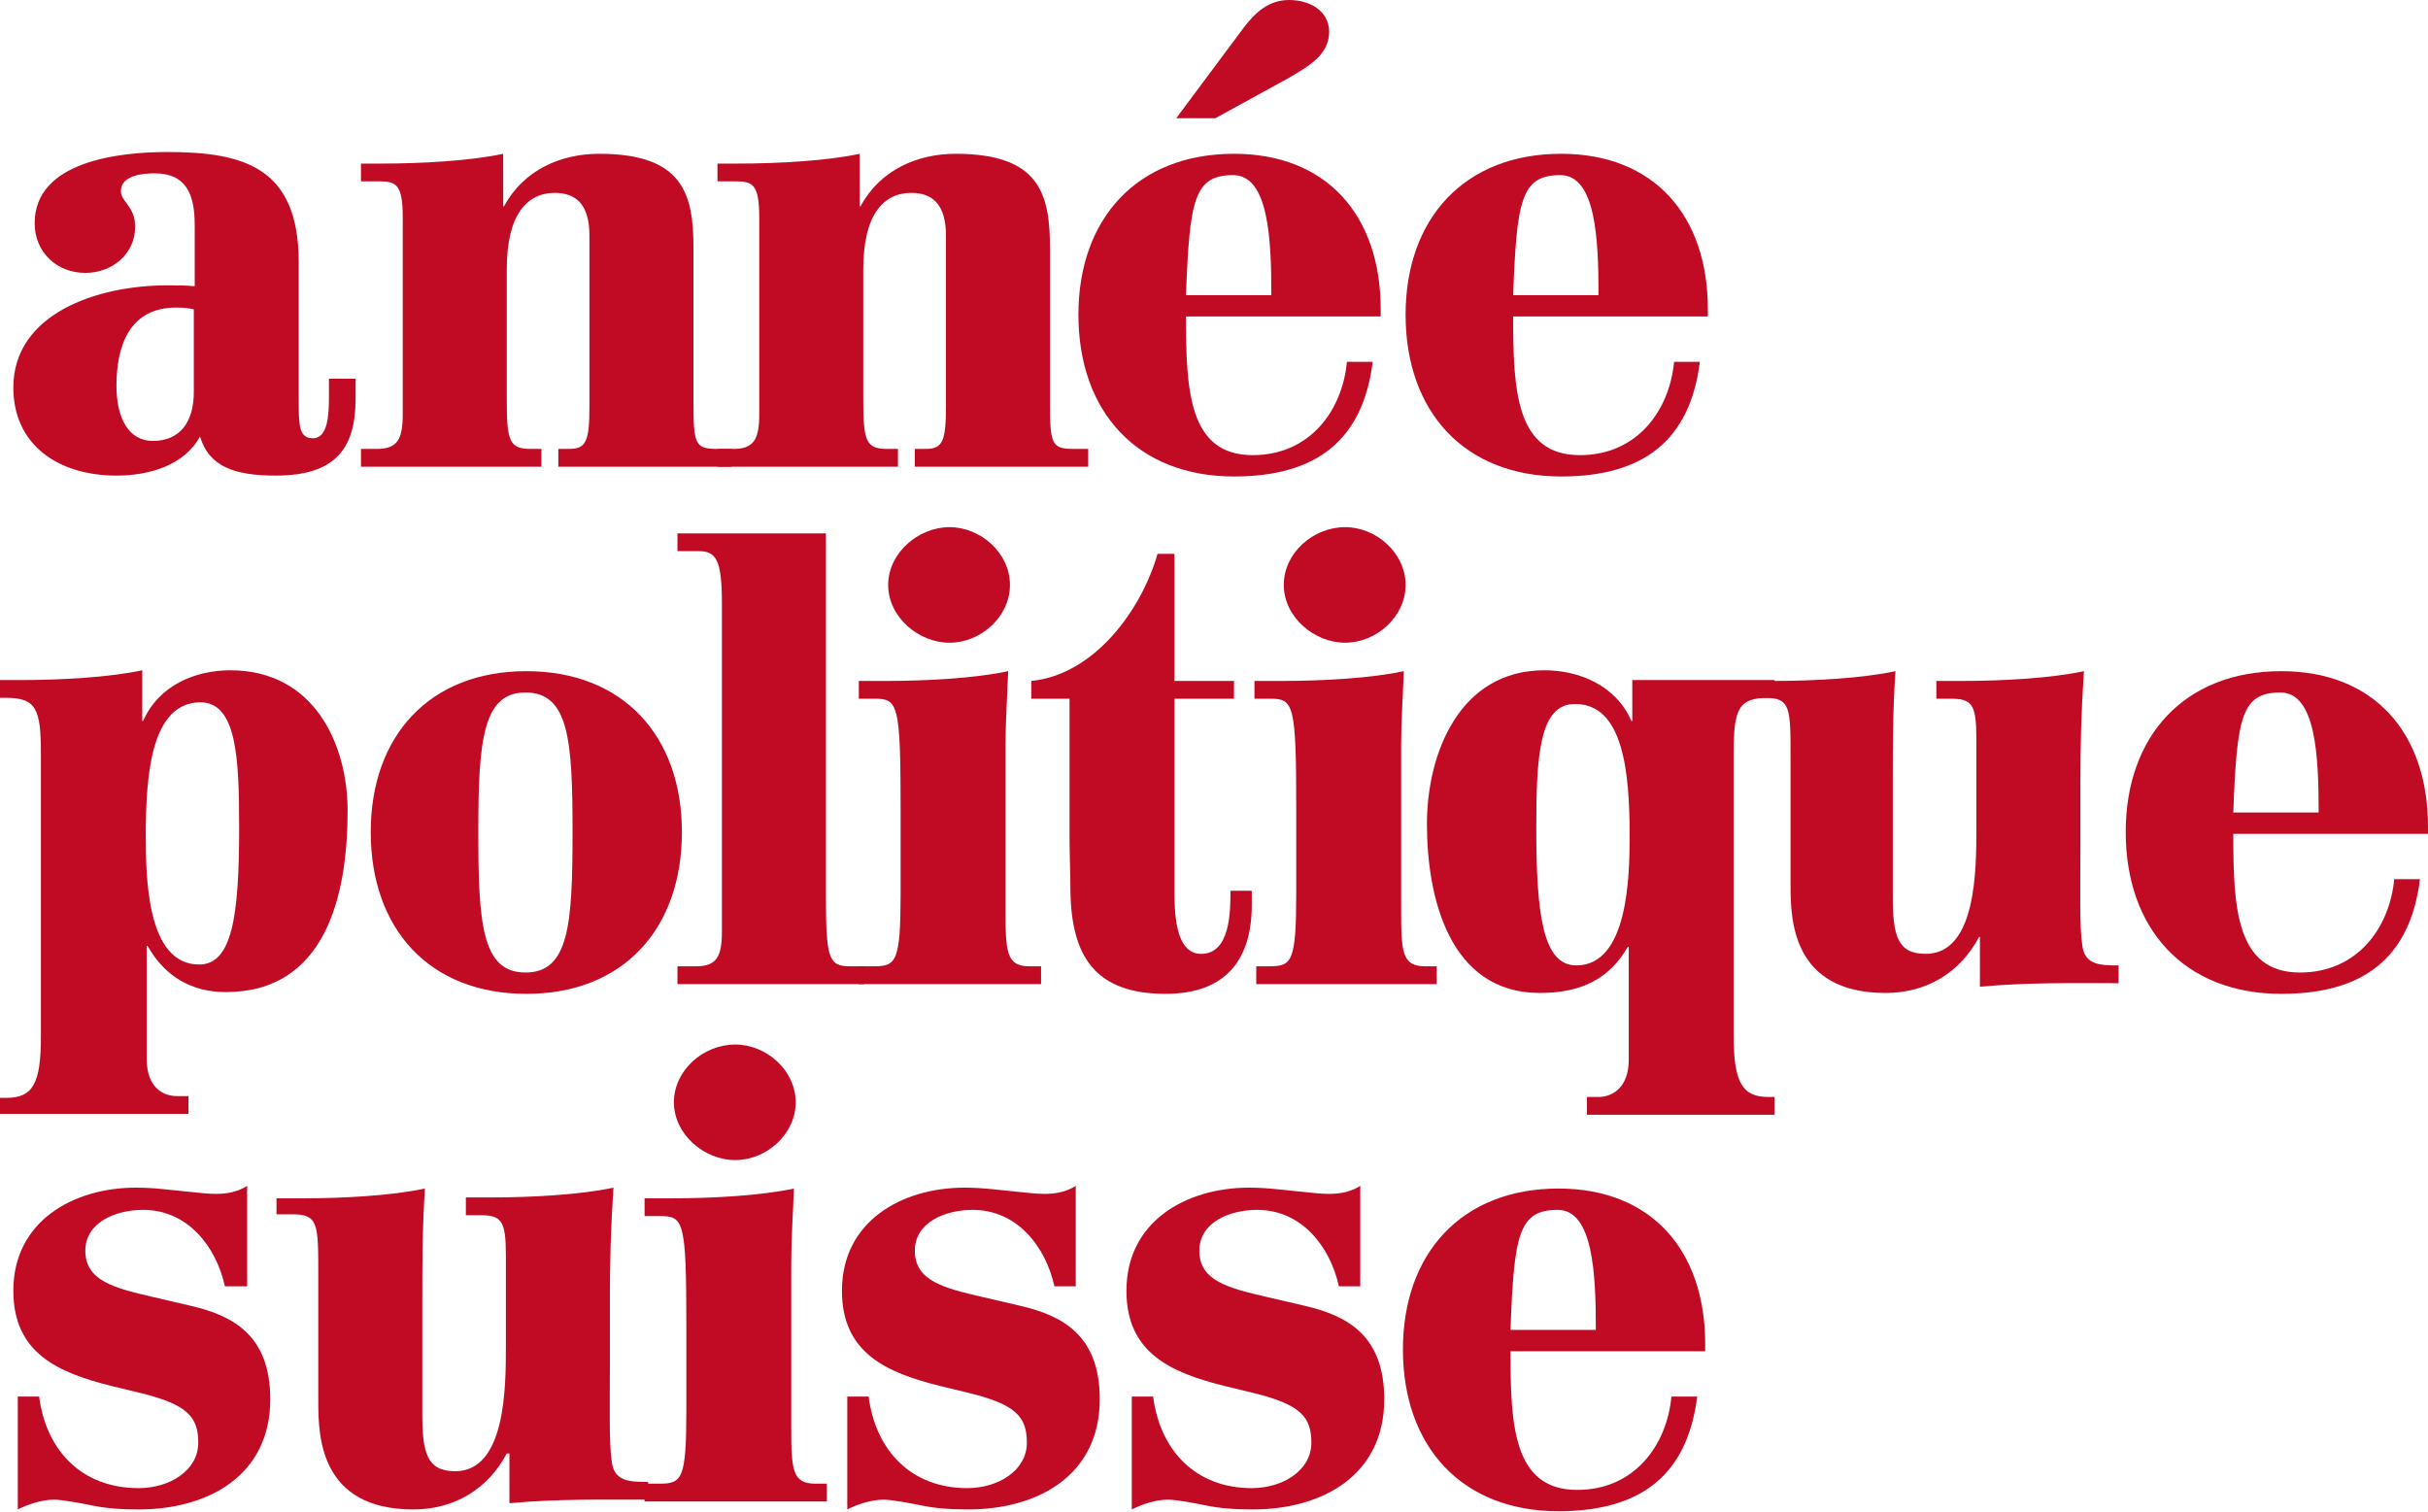
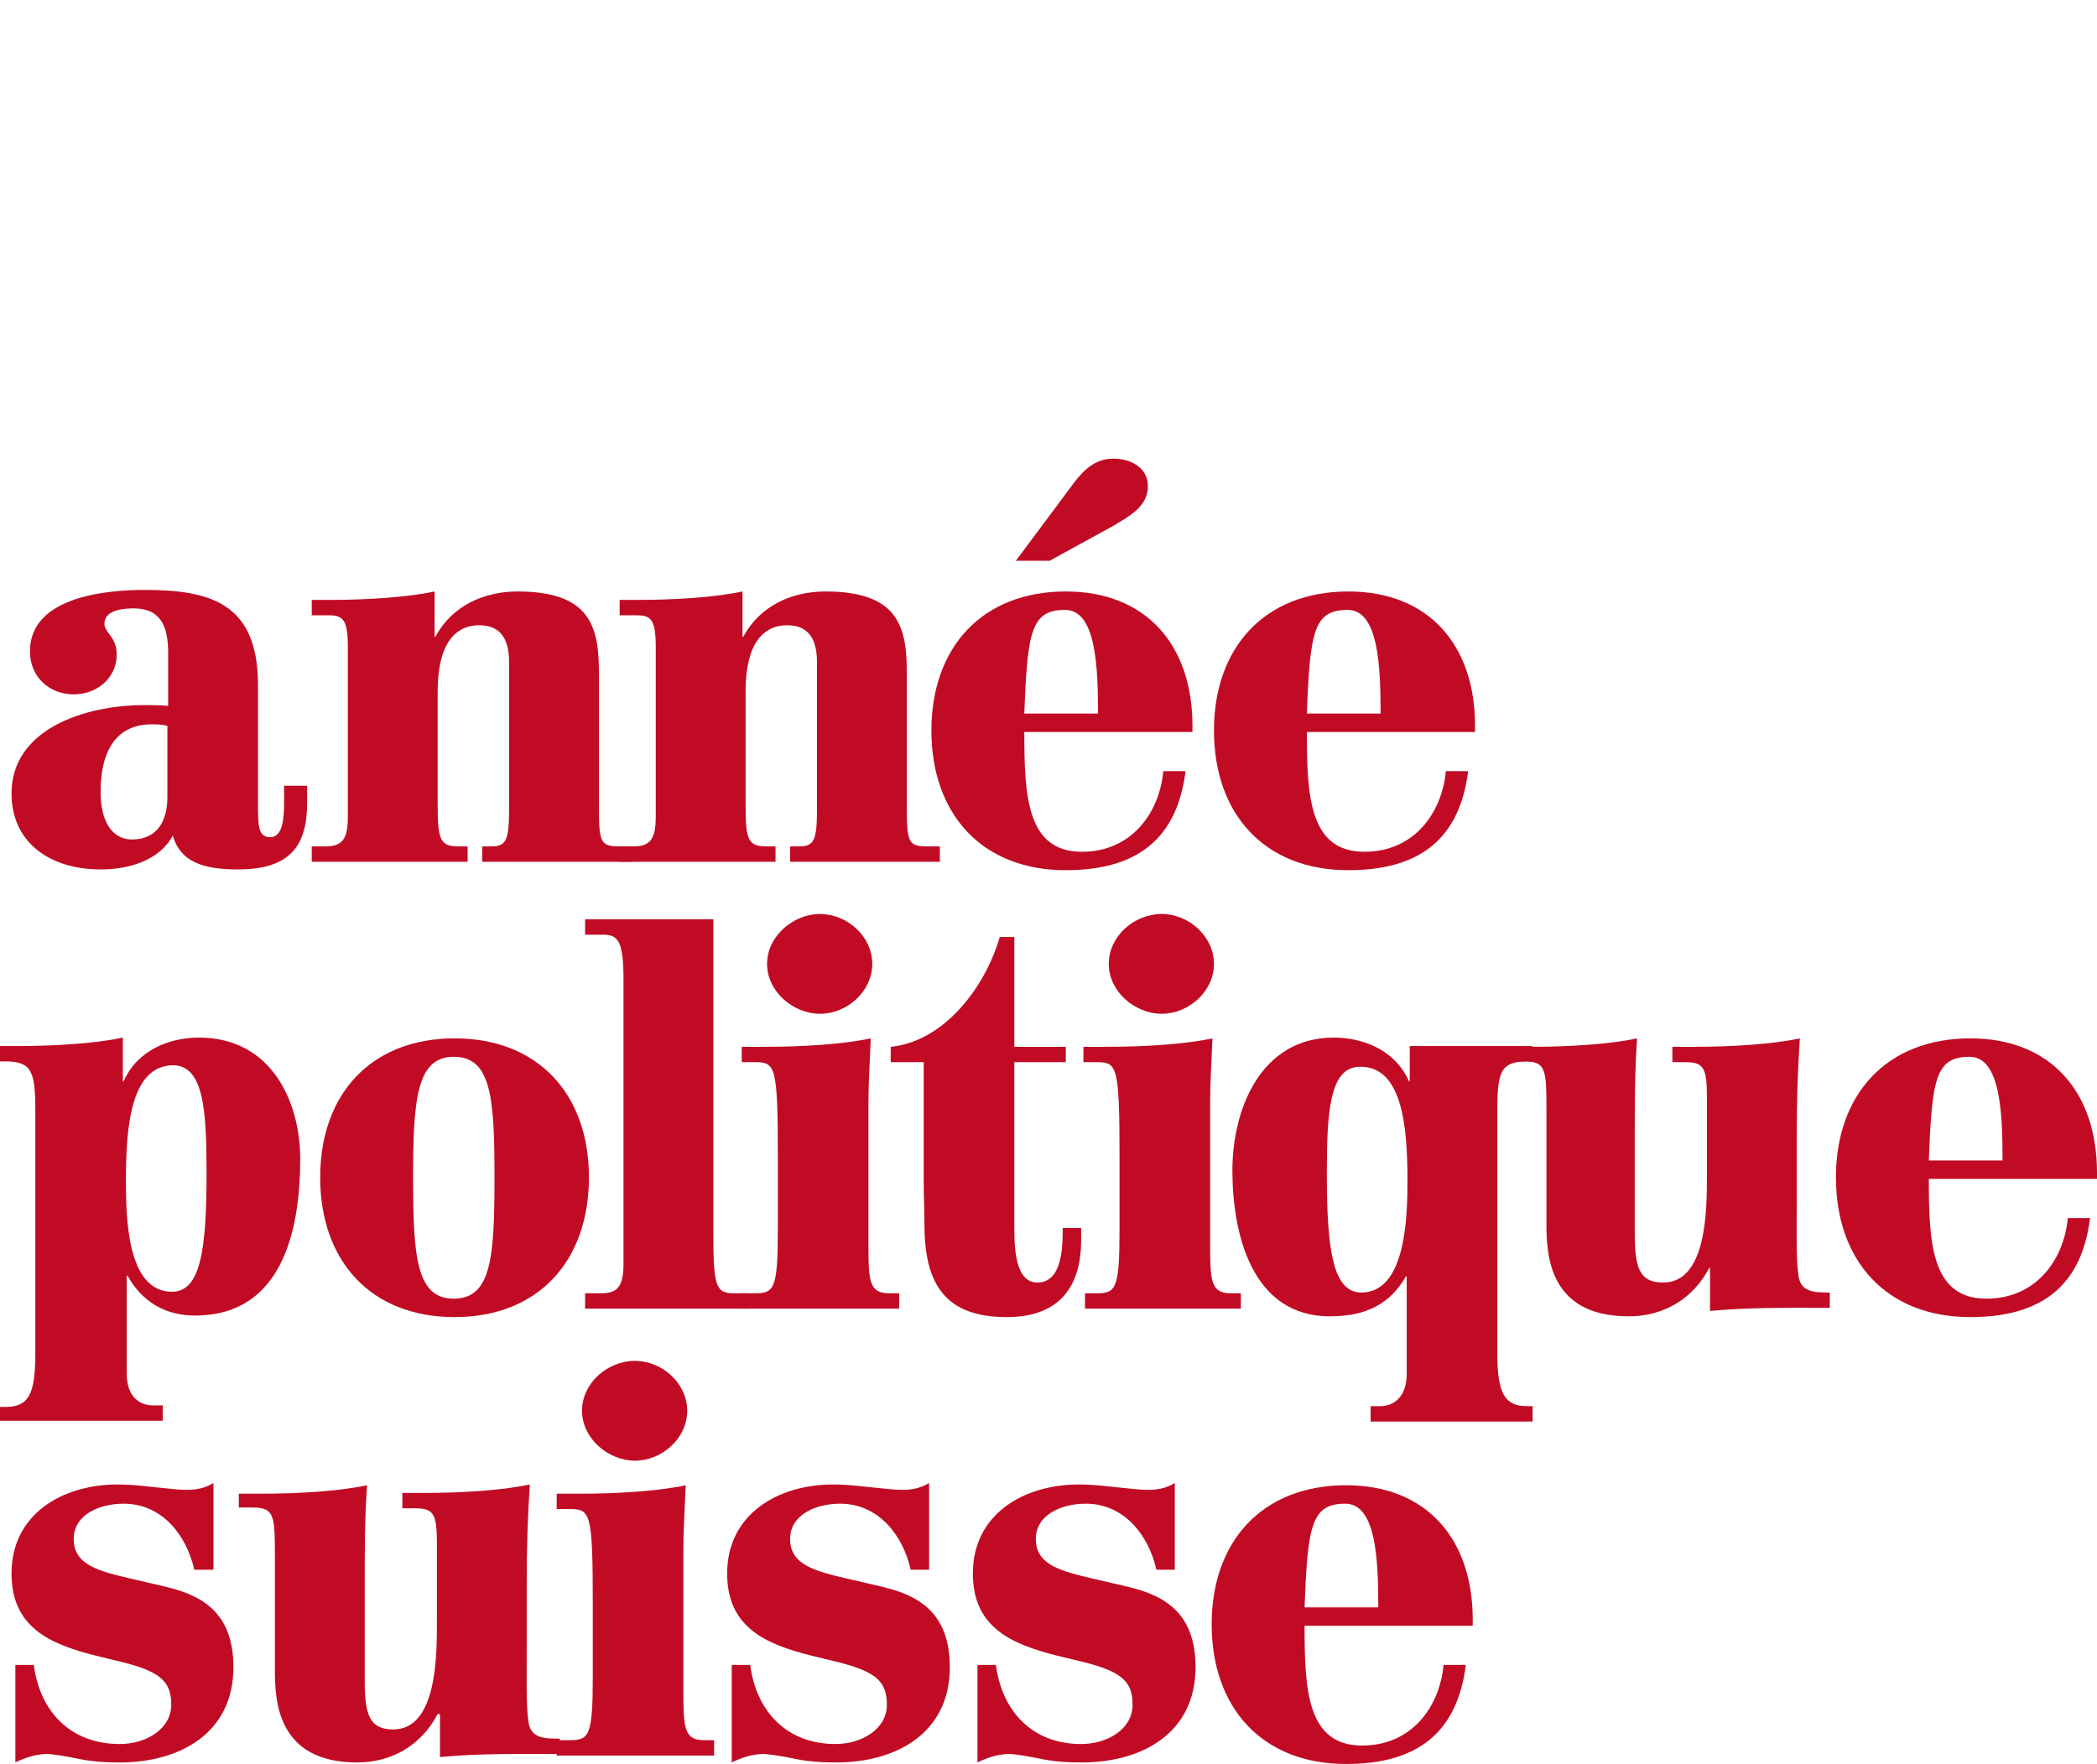
- <svg xmlns="http://www.w3.org/2000/svg" xml:space="preserve" height="100" width="160.647" viewBox="0 0 160.647 100" y="0px" x="0px" id="Ebene_1" version="1.1">
+ <svg xmlns="http://www.w3.org/2000/svg" xml:space="preserve" height="100" width="118.879" viewBox="0 0 118.879 100" y="0px" x="0px" id="Ebene_1" version="1.1">
  <defs id="defs49" />
  <style id="style3" type="text/css">
	.st0{fill:#C10B25;}
</style>
-   <g transform="scale(0.5882353)" id="g5">
+   <g transform="matrix(0.4352941,0,0,0.4352941,0,26)" id="g5">
    <path style="fill:#c10b25" id="path7" d="m 40,42.8 v 2 c 0,5.6 -2.2,8.7 -9,8.7 -4.6,0 -7.5,-1 -8.5,-4.4 -1.8,3.3 -5.8,4.4 -9.4,4.4 -6.6,0 -11.6,-3.5 -11.6,-9.9 0,-8.3 9.4,-11.5 17.3,-11.5 1.2,0 2.2,0 3.1,0.1 v -6.9 c 0,-3.5 -1,-5.8 -4.5,-5.8 -1.3,0 -3.8,0.2 -3.8,2 0,1.2 1.6,1.7 1.6,4 0,3.1 -2.6,5.2 -5.6,5.2 -3.2,0 -5.7,-2.3 -5.7,-5.6 0,-7 9.6,-8 14.9,-8 8.6,0 14.8,1.7 14.8,12.4 v 15.4 c 0,2.9 0,4.4 1.6,4.4 1.7,0 1.8,-2.7 1.8,-4.7 v -2 h 3 z m -18.2,-8 c -0.4,-0.1 -0.9,-0.2 -2,-0.2 -5.1,0 -6.7,4.1 -6.7,8.8 0,3.7 1.4,6.2 4.1,6.2 3.1,0 4.6,-2.2 4.6,-5.5 z" class="st0" />
    <path style="fill:#c10b25" id="path9" d="m 40.6,50.5 h 1.8 c 2.3,0 2.9,-1.1 2.9,-3.9 V 24.5 c 0,-3.7 -0.7,-4.1 -2.6,-4.1 h -2.1 v -2 h 2.3 c 4.5,0 10,-0.3 13.7,-1.1 v 5.9 h 0.1 c 2.2,-4.1 6.4,-5.9 10.7,-5.9 9.5,0 10.6,4.6 10.6,10.6 v 17.4 c 0,4.7 0.2,5.2 2.7,5.2 h 1.6 v 2 H 62.8 v -2 H 64 c 1.9,0 2.3,-0.8 2.3,-4.8 V 26.5 c 0,-3.6 -1.6,-4.8 -3.9,-4.8 -3.1,0 -5.4,2.4 -5.4,8.6 V 45 c 0,4.6 0.3,5.5 2.7,5.5 h 1.2 v 2 H 40.6 Z" class="st0" />
    <path style="fill:#c10b25" id="path11" d="m 80.7,50.5 h 1.8 c 2.3,0 2.9,-1.1 2.9,-3.9 V 24.5 c 0,-3.7 -0.7,-4.1 -2.6,-4.1 h -2.1 v -2 H 83 c 4.5,0 10,-0.3 13.7,-1.1 v 5.9 h 0.1 c 2.2,-4.1 6.4,-5.9 10.7,-5.9 9.5,0 10.6,4.6 10.6,10.6 v 17.4 c 0,4.7 0.2,5.2 2.7,5.2 h 1.6 v 2 h -19.5 v -2 h 1.2 c 1.9,0 2.3,-0.8 2.3,-4.8 V 26.5 c 0,-3.6 -1.6,-4.8 -3.9,-4.8 -3.1,0 -5.4,2.4 -5.4,8.6 V 45 c 0,4.6 0.3,5.5 2.7,5.5 h 1.2 v 2 H 80.7 Z" class="st0" />
    <path style="fill:#c10b25" id="path13" d="m 133.4,35.6 c 0,8.3 0.3,15.6 7.5,15.6 6.5,0 10.1,-5.1 10.6,-10.5 h 2.9 c -1.1,8.8 -6.3,12.9 -15.6,12.9 -10.9,0 -17.5,-7.3 -17.5,-18.2 0,-10.8 6.6,-18.1 17.5,-18.1 10.4,0 16.5,6.9 16.5,17.5 v 0.8 z M 139.9,3.1 C 141.2,1.4 142.7,0 145,0 c 2.3,0 4.5,1.2 4.5,3.6 0,2.7 -2.6,4 -4.6,5.2 l -8.2,4.5 h -4.4 z m 3.1,30.1 c 0,-6.3 -0.3,-13.5 -4.3,-13.5 -4.4,0 -4.9,2.8 -5.3,13.5 z" class="st0" />
    <path style="fill:#c10b25" id="path15" d="m 170.2,35.6 c 0,8.3 0.3,15.6 7.5,15.6 6.5,0 10.1,-5.1 10.6,-10.5 h 2.9 c -1.1,8.8 -6.3,12.9 -15.6,12.9 -10.9,0 -17.5,-7.3 -17.5,-18.2 0,-10.8 6.6,-18.1 17.5,-18.1 10.4,0 16.5,6.9 16.5,17.5 v 0.8 z m 9.6,-2.4 c 0,-6.3 -0.3,-13.5 -4.3,-13.5 -4.4,0 -4.9,2.8 -5.3,13.5 z" class="st0" />
    <path style="fill:#c10b25" id="path17" d="m 0,123.5 h 0.7 c 3,0 3.9,-1.6 3.9,-6.9 V 84.8 c 0,-5 -0.5,-6.3 -3.9,-6.3 H 0 v -2 h 2.3 c 4.5,0 10,-0.3 13.7,-1.1 v 5.7 h 0.1 c 1.8,-4.1 6,-5.7 9.8,-5.7 9.5,0 13.2,8.4 13.2,15.8 0,9.6 -2.5,20.4 -13.7,20.4 -3.9,0 -6.9,-1.8 -8.8,-5.2 h -0.1 v 12.7 c 0,3.3 1.9,4.2 3.4,4.2 h 1.3 v 2 H 0 Z M 16.4,93.9 c 0,4.8 0.1,14.6 6,14.6 3.7,0 4.5,-5.4 4.5,-15.4 0,-8 -0.3,-14.1 -4.4,-14.1 -5.4,0.1 -6.1,7.8 -6.1,14.9 z" class="st0" />
    <path style="fill:#c10b25" id="path19" d="m 76.7,93.6 c 0,10.9 -6.6,18.2 -17.5,18.2 -10.9,0 -17.5,-7.3 -17.5,-18.2 0,-10.8 6.6,-18.1 17.5,-18.1 10.9,0 17.5,7.3 17.5,18.1 z m -22.9,0 c 0,10.3 0.4,15.8 5.3,15.8 4.9,0 5.3,-5.4 5.3,-15.8 0,-10.3 -0.4,-15.7 -5.3,-15.7 -4.8,0 -5.3,5.4 -5.3,15.7 z" class="st0" />
    <path style="fill:#c10b25" id="path21" d="m 92.9,100.7 c 0,7.1 0.3,8 2.7,8 h 1.6 v 2 h -21 v -2 h 2.1 c 2.3,0 2.9,-1.1 2.9,-3.9 v -37 C 81.2,62.9 80.5,62 78.6,62 h -2.4 v -2 h 16.7 z" class="st0" />
    <path style="fill:#c10b25" id="path23" d="m 96.6,108.7 h 1.6 c 2.6,0 3.1,-0.4 3.1,-8.3 V 91 c 0,-11.8 -0.3,-12.4 -2.9,-12.4 h -1.8 v -2 h 3.1 c 4.5,0 10,-0.3 13.7,-1.1 -0.1,2.8 -0.3,5.6 -0.3,8.4 v 18.4 c 0,4.8 0.1,6.4 2.7,6.4 h 1.3 v 2 H 96.6 Z m 10.2,-49.4 c 3.5,0 6.8,2.9 6.8,6.5 0,3.6 -3.3,6.5 -6.8,6.5 -3.5,0 -6.9,-2.9 -6.9,-6.5 0,-3.6 3.4,-6.5 6.9,-6.5 z" class="st0" />
    <path style="fill:#c10b25" id="path25" d="m 132.1,76.6 h 6.7 v 2 h -6.7 v 21.3 c 0,2.5 0,7.4 3,7.4 3.3,0 3.3,-4.8 3.3,-7.1 h 2.4 v 1.6 c 0,5.9 -2.7,10 -9.7,10 -7.9,0 -10.6,-4.2 -10.7,-11.6 0,-2 -0.1,-4.1 -0.1,-6.1 V 78.6 H 116 v -2 c 7.1,-0.7 12.4,-8 14.2,-14.3 h 1.9 z" class="st0" />
    <path style="fill:#c10b25" id="path27" d="m 141.1,108.7 h 1.6 c 2.6,0 3.1,-0.4 3.1,-8.3 V 91 c 0,-11.8 -0.3,-12.4 -2.9,-12.4 h -1.8 v -2 h 3.1 c 4.5,0 10,-0.3 13.7,-1.1 -0.1,2.8 -0.3,5.6 -0.3,8.4 v 18.4 c 0,4.8 0.1,6.4 2.7,6.4 h 1.3 v 2 h -20.3 v -2 z m 10.2,-49.4 c 3.5,0 6.8,2.9 6.8,6.5 0,3.6 -3.3,6.5 -6.8,6.5 -3.5,0 -6.9,-2.9 -6.9,-6.5 0,-3.6 3.3,-6.5 6.9,-6.5 z" class="st0" />
    <path style="fill:#c10b25" id="path29" d="m 178.5,125.4 v -2 h 1.3 c 1.5,0 3.4,-1 3.4,-4.2 v -12.7 h -0.1 c -2,3.5 -5.1,5.2 -9.9,5.2 -10.2,0 -12.7,-10.8 -12.7,-19 0,-8 3.7,-17.3 13.2,-17.3 3.8,0 8,1.6 9.8,5.7 h 0.1 v -4.6 h 16 v 2 h -0.7 c -3.4,0 -3.9,1.3 -3.9,6.3 v 31.7 c 0,5.3 1,6.9 3.9,6.9 h 0.7 v 2 z m -5.7,-32.2 c 0,9.9 0.8,15.4 4.5,15.4 5.8,0 6,-9.9 6,-14.6 0,-7.1 -0.7,-14.8 -6.1,-14.8 -4.1,-0.1 -4.4,6 -4.4,14 z" class="st0" />
    <path style="fill:#c10b25" id="path31" d="m 196.5,76.6 h 3 c 4.5,0 10,-0.3 13.7,-1.1 -0.3,4.4 -0.3,8.5 -0.3,12.7 v 12.6 c 0,4.4 0.5,6.5 3.7,6.5 5.7,0 5.7,-9.5 5.7,-14.1 V 83.1 c 0,-3.9 -0.5,-4.5 -2.9,-4.5 h -1.6 v -2 h 2.9 c 4.5,0 10,-0.3 13.7,-1.1 -0.3,4.6 -0.4,8.2 -0.4,12.7 v 7.1 c 0,4.7 -0.1,9 0.2,10.9 0.2,2.4 2.1,2.4 4.1,2.4 v 2 c -5.1,0 -10.3,-0.1 -15.6,0.4 v -5.6 h -0.1 c -2.1,4 -5.9,6.3 -10.5,6.3 -10.5,0 -10.7,-8.2 -10.7,-12.1 V 85.2 c 0,-5.6 0,-6.7 -2.9,-6.7 h -1.8 v -1.9 z" class="st0" />
    <path style="fill:#c10b25" id="path33" d="m 251.2,93.8 c 0,8.3 0.3,15.6 7.5,15.6 6.5,0 10.1,-5.1 10.6,-10.5 h 2.9 c -1.1,8.8 -6.3,12.9 -15.6,12.9 -10.9,0 -17.5,-7.3 -17.5,-18.2 0,-10.8 6.6,-18.1 17.5,-18.1 10.4,0 16.5,6.9 16.5,17.5 v 0.8 z m 9.6,-2.4 c 0,-6.3 -0.3,-13.5 -4.3,-13.5 -4.4,0 -4.9,2.8 -5.3,13.5 z" class="st0" />
    <path style="fill:#c10b25" id="path35" d="m 27.7,144.7 h -2.4 c -1,-4.5 -4.2,-8.6 -9.2,-8.6 -3.1,0 -6.5,1.4 -6.5,4.6 0,3.4 3.3,4.2 7.6,5.2 l 4.3,1 c 4.7,1.1 8.9,3.3 8.9,10.5 0,8.6 -7,12.4 -14.8,12.4 -1.8,0 -3.7,-0.1 -5.5,-0.5 -1,-0.2 -3.1,-0.6 -4,-0.6 -1.4,0 -2.9,0.5 -4.1,1.1 v -12.7 h 2.4 c 0.8,6.1 4.8,10.3 11.2,10.3 3.5,0 6.7,-2 6.7,-5.1 0,-2.9 -1.2,-4.3 -6.5,-5.6 l -3.3,-0.8 c -6,-1.5 -11,-3.7 -11,-10.7 0,-7.8 6.7,-11.6 13.8,-11.6 2.2,0 4.1,0.3 6.3,0.5 1,0.1 1.8,0.2 2.7,0.2 1.2,0 2.4,-0.2 3.5,-0.9 v 11.3 z" class="st0" />
    <path style="fill:#c10b25" id="path37" d="m 31.1,134.8 h 3 c 4.5,0 10,-0.3 13.7,-1.1 -0.3,4.4 -0.3,8.5 -0.3,12.7 V 159 c 0,4.4 0.5,6.5 3.7,6.5 5.7,0 5.7,-9.5 5.7,-14.1 v -10.2 c 0,-3.9 -0.5,-4.5 -2.9,-4.5 h -1.6 v -2 h 2.9 c 4.5,0 10,-0.3 13.7,-1.1 -0.3,4.6 -0.4,8.2 -0.4,12.7 v 7.1 c 0,4.7 -0.1,9 0.2,10.9 0.2,2.4 2.1,2.4 4.1,2.4 v 2 c -5.1,0 -10.3,-0.1 -15.6,0.4 v -5.6 H 57 c -2.1,4 -5.9,6.3 -10.5,6.3 -10.5,0 -10.7,-8.2 -10.7,-12.1 v -14.4 c 0,-5.6 0,-6.7 -2.9,-6.7 h -1.8 z" class="st0" />
    <path style="fill:#c10b25" id="path39" d="m 72.5,166.9 h 1.6 c 2.6,0 3.1,-0.4 3.1,-8.3 v -9.4 c 0,-11.8 -0.3,-12.4 -2.9,-12.4 h -1.8 v -2 h 3.1 c 4.5,0 10,-0.3 13.7,-1.1 -0.1,2.8 -0.3,5.6 -0.3,8.4 v 18.4 c 0,4.8 0.1,6.4 2.7,6.4 H 93 v 2 H 72.5 Z m 10.2,-49.4 c 3.5,0 6.8,2.9 6.8,6.5 0,3.6 -3.3,6.5 -6.8,6.5 -3.5,0 -6.9,-2.9 -6.9,-6.5 0,-3.6 3.3,-6.5 6.9,-6.5 z" class="st0" />
    <path style="fill:#c10b25" id="path41" d="m 121,144.7 h -2.4 c -1,-4.5 -4.2,-8.6 -9.2,-8.6 -3.1,0 -6.5,1.4 -6.5,4.6 0,3.4 3.3,4.2 7.6,5.2 l 4.3,1 c 4.7,1.1 8.9,3.3 8.9,10.5 0,8.6 -7,12.4 -14.8,12.4 -1.8,0 -3.7,-0.1 -5.5,-0.5 -1,-0.2 -3.1,-0.6 -4,-0.6 -1.4,0 -2.9,0.5 -4.1,1.1 v -12.7 h 2.4 c 0.8,6.1 4.8,10.3 11.1,10.3 3.5,0 6.7,-2 6.7,-5.1 0,-2.9 -1.2,-4.3 -6.5,-5.6 l -3.3,-0.8 c -6,-1.5 -11,-3.7 -11,-10.7 0,-7.8 6.7,-11.6 13.8,-11.6 2.2,0 4.1,0.3 6.3,0.5 1,0.1 1.8,0.2 2.7,0.2 1.2,0 2.4,-0.2 3.5,-0.9 z" class="st0" />
    <path style="fill:#c10b25" id="path43" d="m 153,144.7 h -2.4 c -1,-4.5 -4.2,-8.6 -9.2,-8.6 -3.1,0 -6.5,1.4 -6.5,4.6 0,3.4 3.3,4.2 7.6,5.2 l 4.3,1 c 4.7,1.1 8.9,3.3 8.9,10.5 0,8.6 -7,12.4 -14.8,12.4 -1.8,0 -3.7,-0.1 -5.5,-0.5 -1,-0.2 -3.1,-0.6 -4,-0.6 -1.4,0 -2.9,0.5 -4.1,1.1 v -12.7 h 2.4 c 0.8,6.1 4.8,10.3 11.1,10.3 3.5,0 6.7,-2 6.7,-5.1 0,-2.9 -1.2,-4.3 -6.5,-5.6 l -3.3,-0.8 c -6,-1.5 -11,-3.7 -11,-10.7 0,-7.8 6.7,-11.6 13.8,-11.6 2.2,0 4.1,0.3 6.3,0.5 1,0.1 1.8,0.2 2.7,0.2 1.2,0 2.4,-0.2 3.5,-0.9 z" class="st0" />
    <path style="fill:#c10b25" id="path45" d="m 169.9,152 c 0,8.3 0.3,15.6 7.5,15.6 6.5,0 10.1,-5.1 10.6,-10.5 h 2.9 c -1.1,8.8 -6.3,12.9 -15.6,12.9 -10.9,0 -17.5,-7.3 -17.5,-18.2 0,-10.8 6.6,-18.1 17.5,-18.1 10.4,0 16.5,6.9 16.5,17.5 v 0.8 z m 9.6,-2.4 c 0,-6.3 -0.3,-13.5 -4.3,-13.5 -4.4,0 -4.9,2.8 -5.3,13.5 z" class="st0" />
  </g>
</svg>
